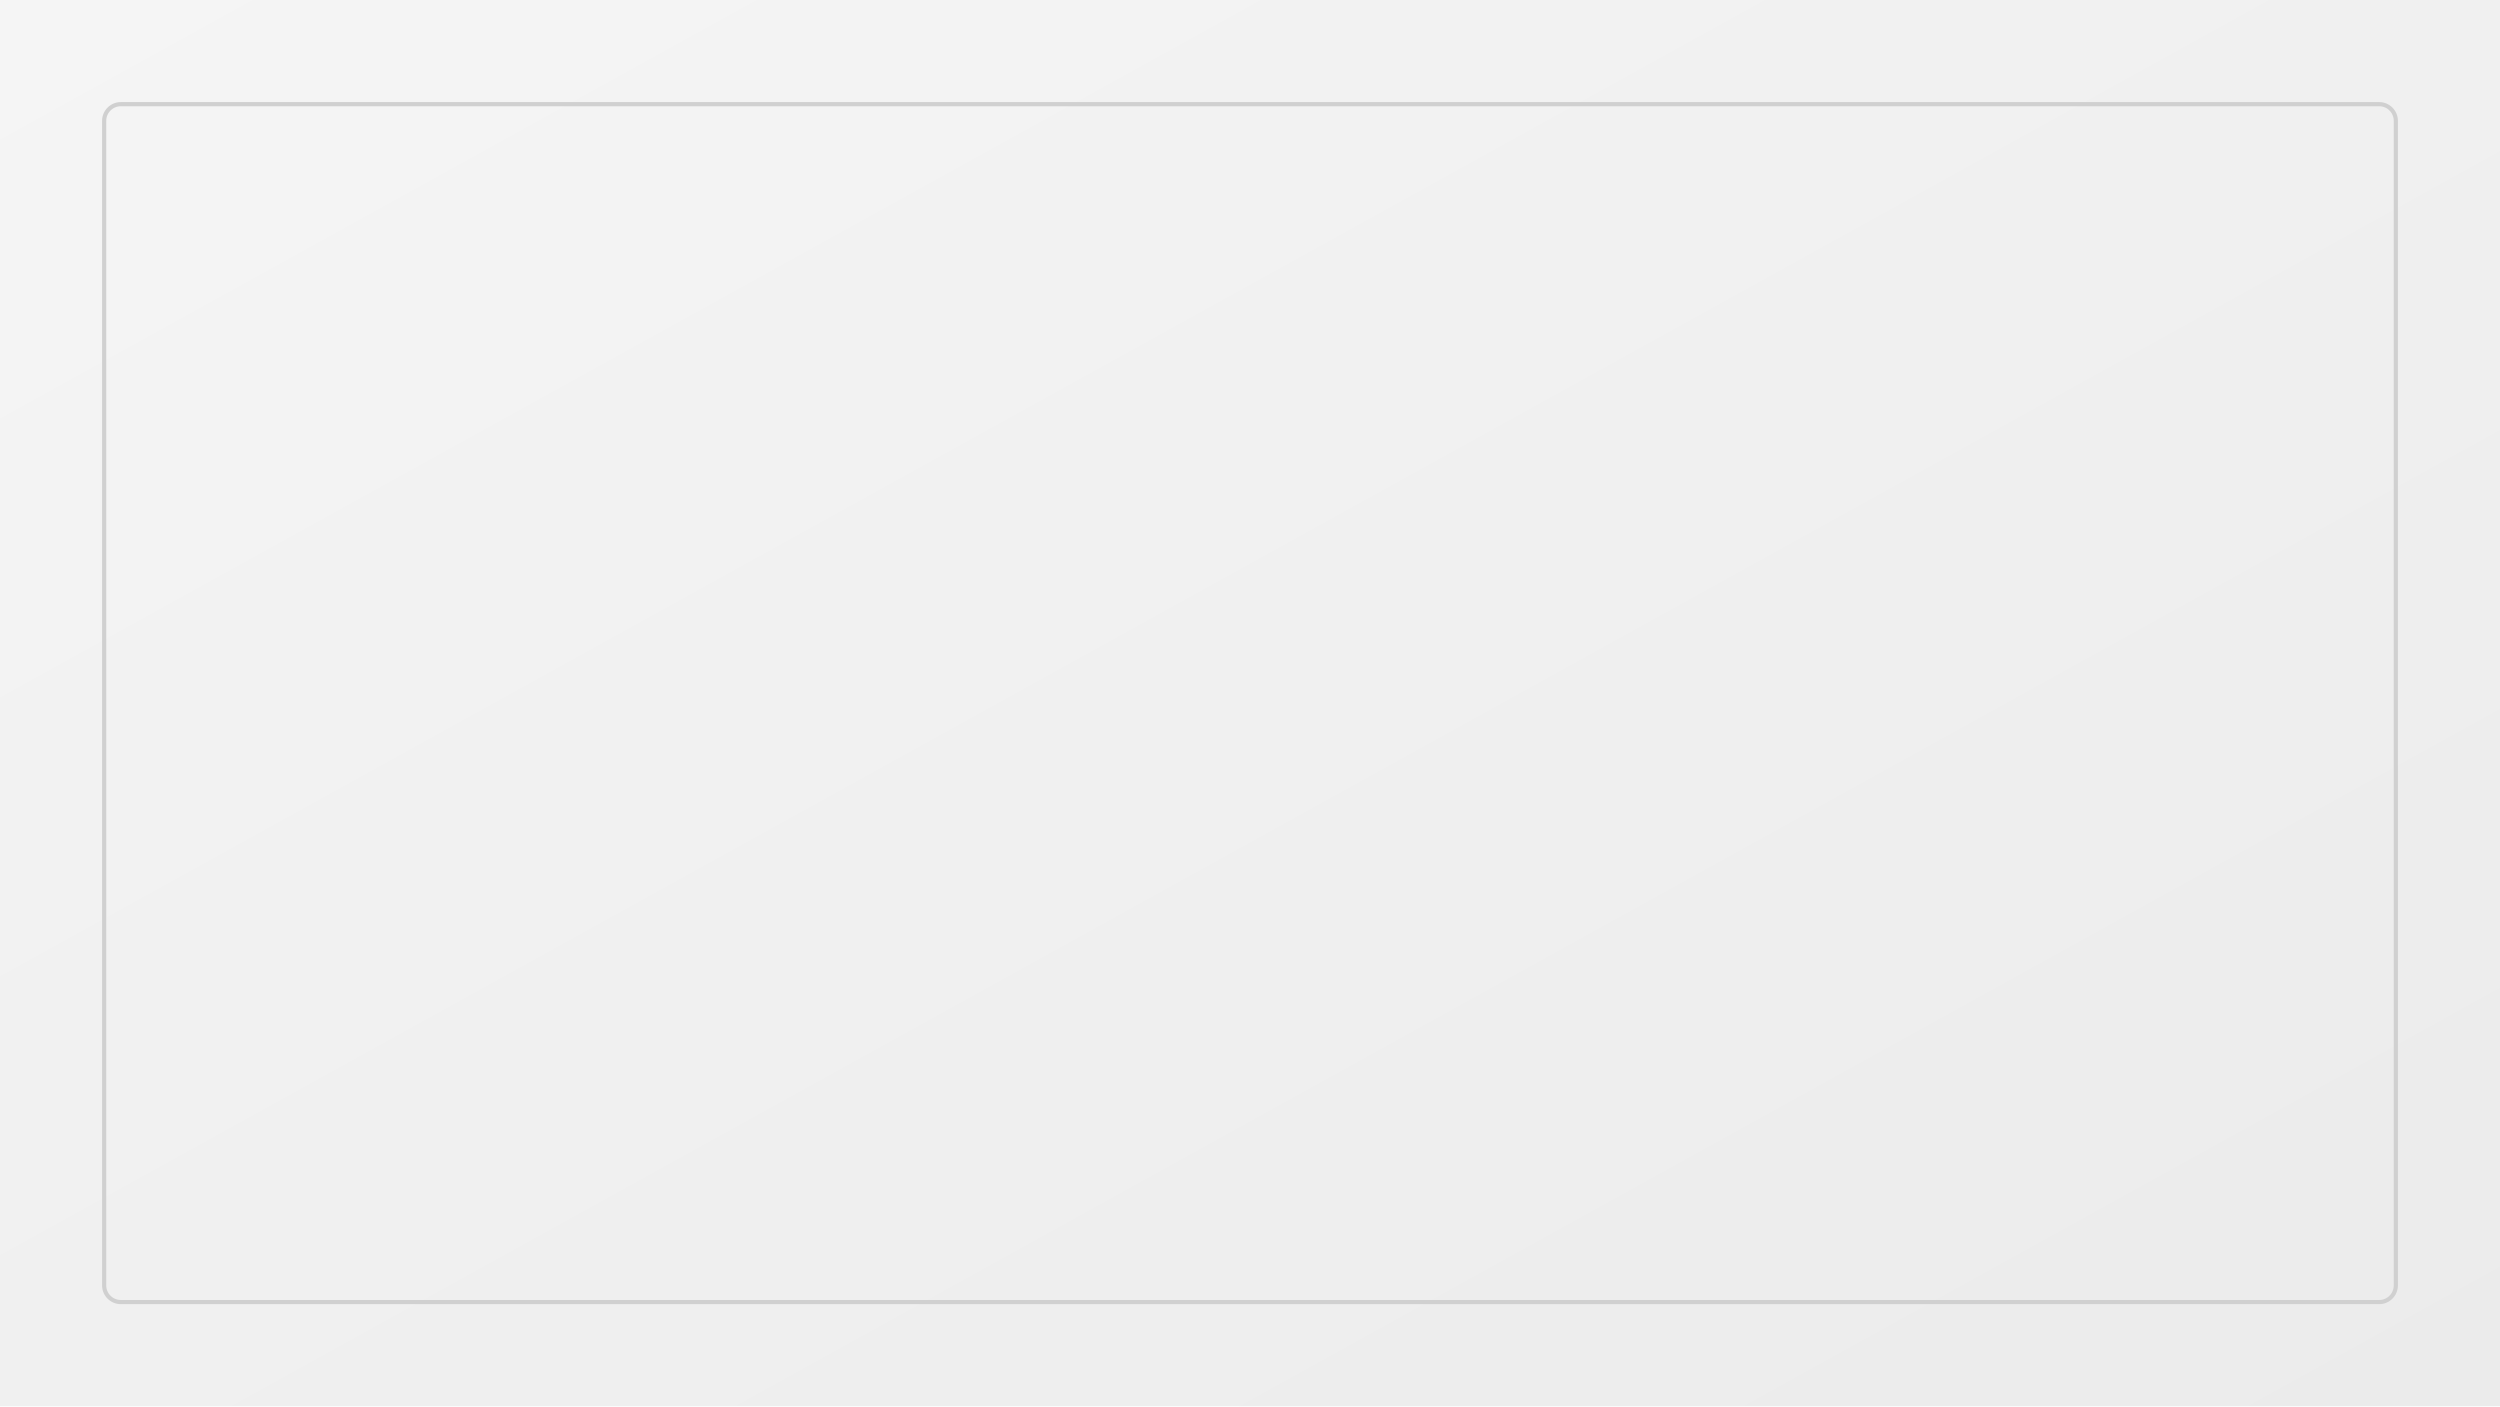
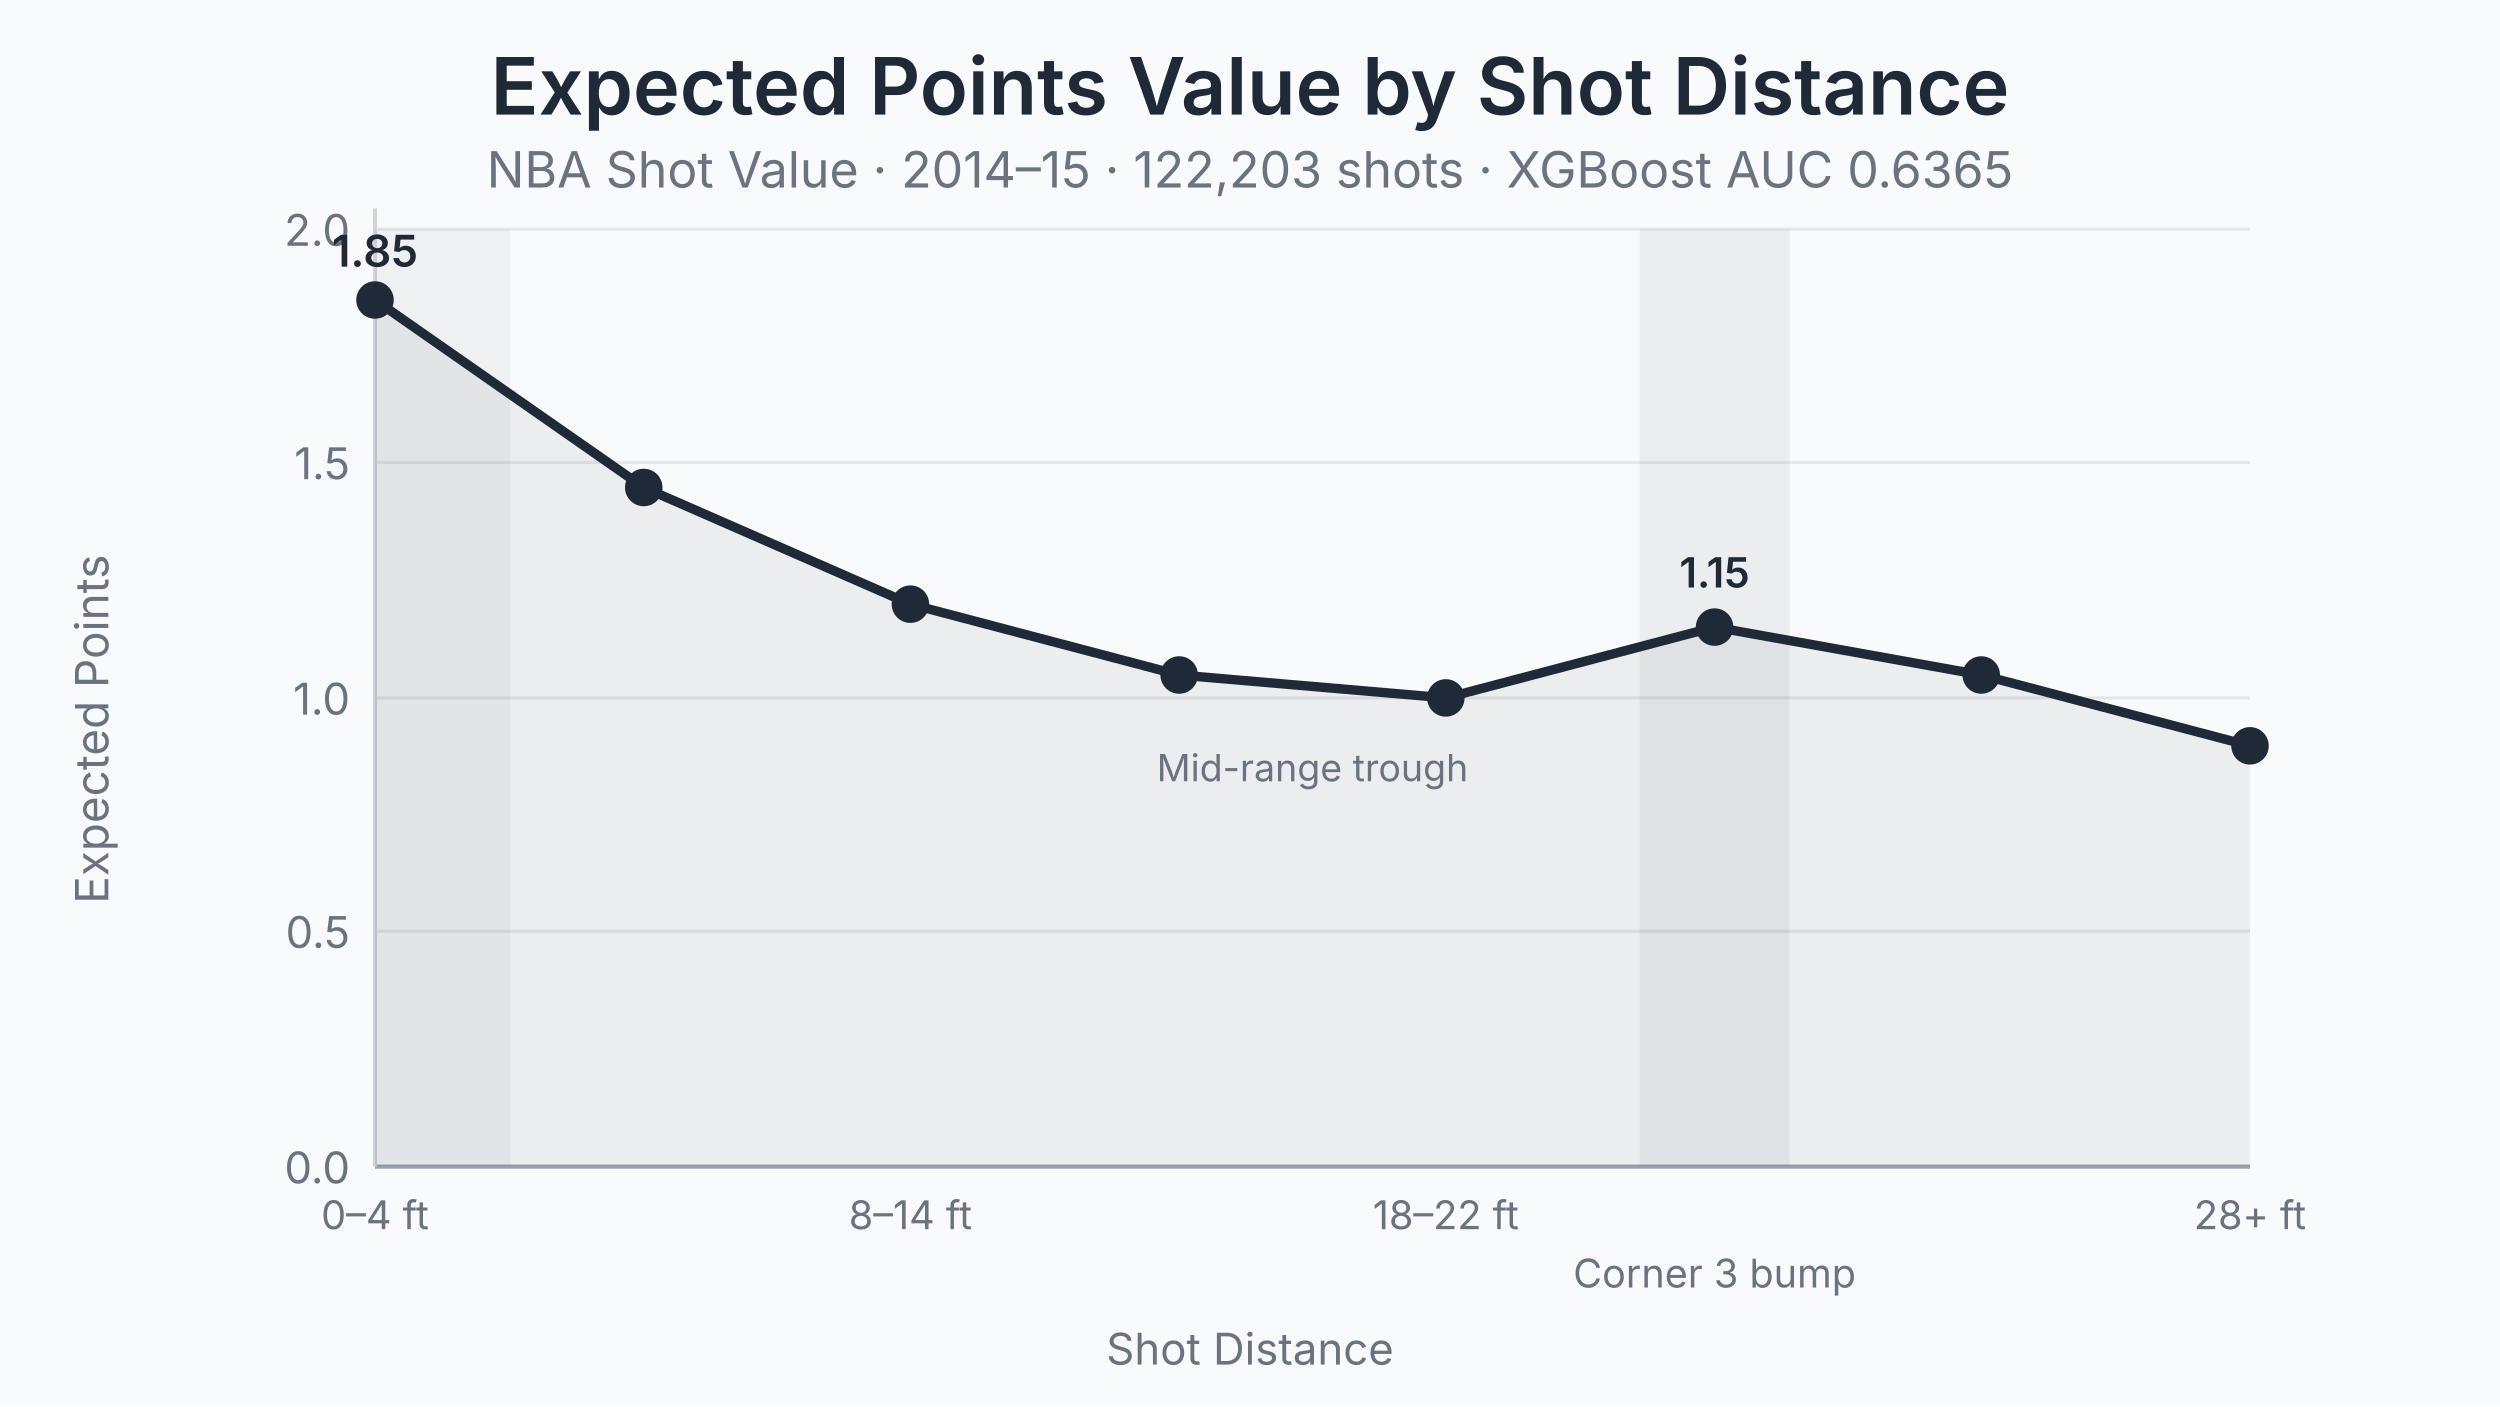
<svg xmlns="http://www.w3.org/2000/svg" viewBox="0 0 1200 675">
-   <defs>
-     <linearGradient id="grad" x1="0%" y1="0%" x2="100%" y2="100%">
-       <stop offset="0%" style="stop-color:#f5f5f5;stop-opacity:1" />
-       <stop offset="100%" style="stop-color:#ebebeb;stop-opacity:1" />
-     </linearGradient>
-   </defs>
-   <rect width="1200" height="675" fill="url(#grad)" />
-   <rect x="50" y="50" width="1100" height="575" rx="8" fill="none" stroke="#d0d0d0" stroke-width="2" />
+   <rect width="1200" height="675" fill="#f9fafb" />
+   <text x="600" y="55" font-family="system-ui,-apple-system,sans-serif" font-size="38" font-weight="600" fill="#1f2937" text-anchor="middle">Expected Points Value by Shot Distance</text>
+   <text x="600" y="90" font-family="system-ui,-apple-system,sans-serif" font-size="24" fill="#6b7280" text-anchor="middle">NBA Shot Value · 2014–15 · 122,203 shots · XGBoost AUC 0.6365</text>
+   <text x="52" y="350" font-family="system-ui,-apple-system,sans-serif" font-size="22" fill="#6b7280" text-anchor="middle" transform="rotate(-90,52,350)">Expected Points</text>
+   <line x1="180" y1="110" x2="1080" y2="110" stroke="#e5e7eb" stroke-width="1.5" />
+   <text x="168" y="118" font-family="system-ui,-apple-system,sans-serif" font-size="21" fill="#6b7280" text-anchor="end">2.0</text>
+   <line x1="180" y1="222" x2="1080" y2="222" stroke="#e5e7eb" stroke-width="1.5" />
+   <text x="168" y="230" font-family="system-ui,-apple-system,sans-serif" font-size="21" fill="#6b7280" text-anchor="end">1.5</text>
+   <line x1="180" y1="335" x2="1080" y2="335" stroke="#e5e7eb" stroke-width="1.5" />
+   <text x="168" y="343" font-family="system-ui,-apple-system,sans-serif" font-size="21" fill="#6b7280" text-anchor="end">1.0</text>
+   <line x1="180" y1="447" x2="1080" y2="447" stroke="#e5e7eb" stroke-width="1.5" />
+   <text x="168" y="455" font-family="system-ui,-apple-system,sans-serif" font-size="21" fill="#6b7280" text-anchor="end">0.5</text>
+   <line x1="180" y1="560" x2="1080" y2="560" stroke="#9ca3af" stroke-width="2" />
+   <text x="168" y="568" font-family="system-ui,-apple-system,sans-serif" font-size="21" fill="#6b7280" text-anchor="end">0.0</text>
+   <line x1="180" y1="100" x2="180" y2="560" stroke="#d1d5db" stroke-width="2" />
+   <rect x="180" y="110" width="65" height="450" fill="#1f2937" opacity="0.05" />
+   <rect x="787" y="110" width="72" height="450" fill="#1f2937" opacity="0.06" />
+   <polygon points="180,560 180,144 309,234 437,290 566,324 694,335 823,301 951,324 1080,358 1080,560" fill="#1f2937" opacity="0.06" />
+   <polyline points="180,144 309,234 437,290 566,324 694,335 823,301 951,324 1080,358" fill="none" stroke="#1f2937" stroke-width="4.5" stroke-linejoin="round" stroke-linecap="round" />
+   <circle cx="180" cy="144" r="9" fill="#1f2937" />
+   <circle cx="309" cy="234" r="9" fill="#1f2937" />
+   <circle cx="437" cy="290" r="9" fill="#1f2937" />
+   <circle cx="566" cy="324" r="9" fill="#1f2937" />
+   <circle cx="694" cy="335" r="9" fill="#1f2937" />
+   <circle cx="823" cy="301" r="9" fill="#1f2937" />
+   <circle cx="951" cy="324" r="9" fill="#1f2937" />
+   <circle cx="1080" cy="358" r="9" fill="#1f2937" />
+   <text x="180" y="128" font-family="system-ui,-apple-system,sans-serif" font-size="21" font-weight="600" fill="#1f2937" text-anchor="middle">1.85</text>
+   <text x="823" y="282" font-family="system-ui,-apple-system,sans-serif" font-size="20" font-weight="600" fill="#1f2937" text-anchor="middle">1.15</text>
+   <text x="823" y="618" font-family="system-ui,-apple-system,sans-serif" font-size="19" fill="#6b7280" text-anchor="middle">Corner 3 bump</text>
+   <text x="630" y="375" font-family="system-ui,-apple-system,sans-serif" font-size="18" fill="#6b7280" text-anchor="middle">Mid-range trough</text>
+   <text x="180" y="590" font-family="system-ui,-apple-system,sans-serif" font-size="19" fill="#6b7280" text-anchor="middle">0–4 ft</text>
+   <text x="437" y="590" font-family="system-ui,-apple-system,sans-serif" font-size="19" fill="#6b7280" text-anchor="middle">8–14 ft</text>
+   <text x="694" y="590" font-family="system-ui,-apple-system,sans-serif" font-size="19" fill="#6b7280" text-anchor="middle">18–22 ft</text>
+   <text x="1080" y="590" font-family="system-ui,-apple-system,sans-serif" font-size="19" fill="#6b7280" text-anchor="middle">28+ ft</text>
+   <text x="600" y="655" font-family="system-ui,-apple-system,sans-serif" font-size="21" fill="#6b7280" text-anchor="middle">Shot Distance</text>
</svg>
